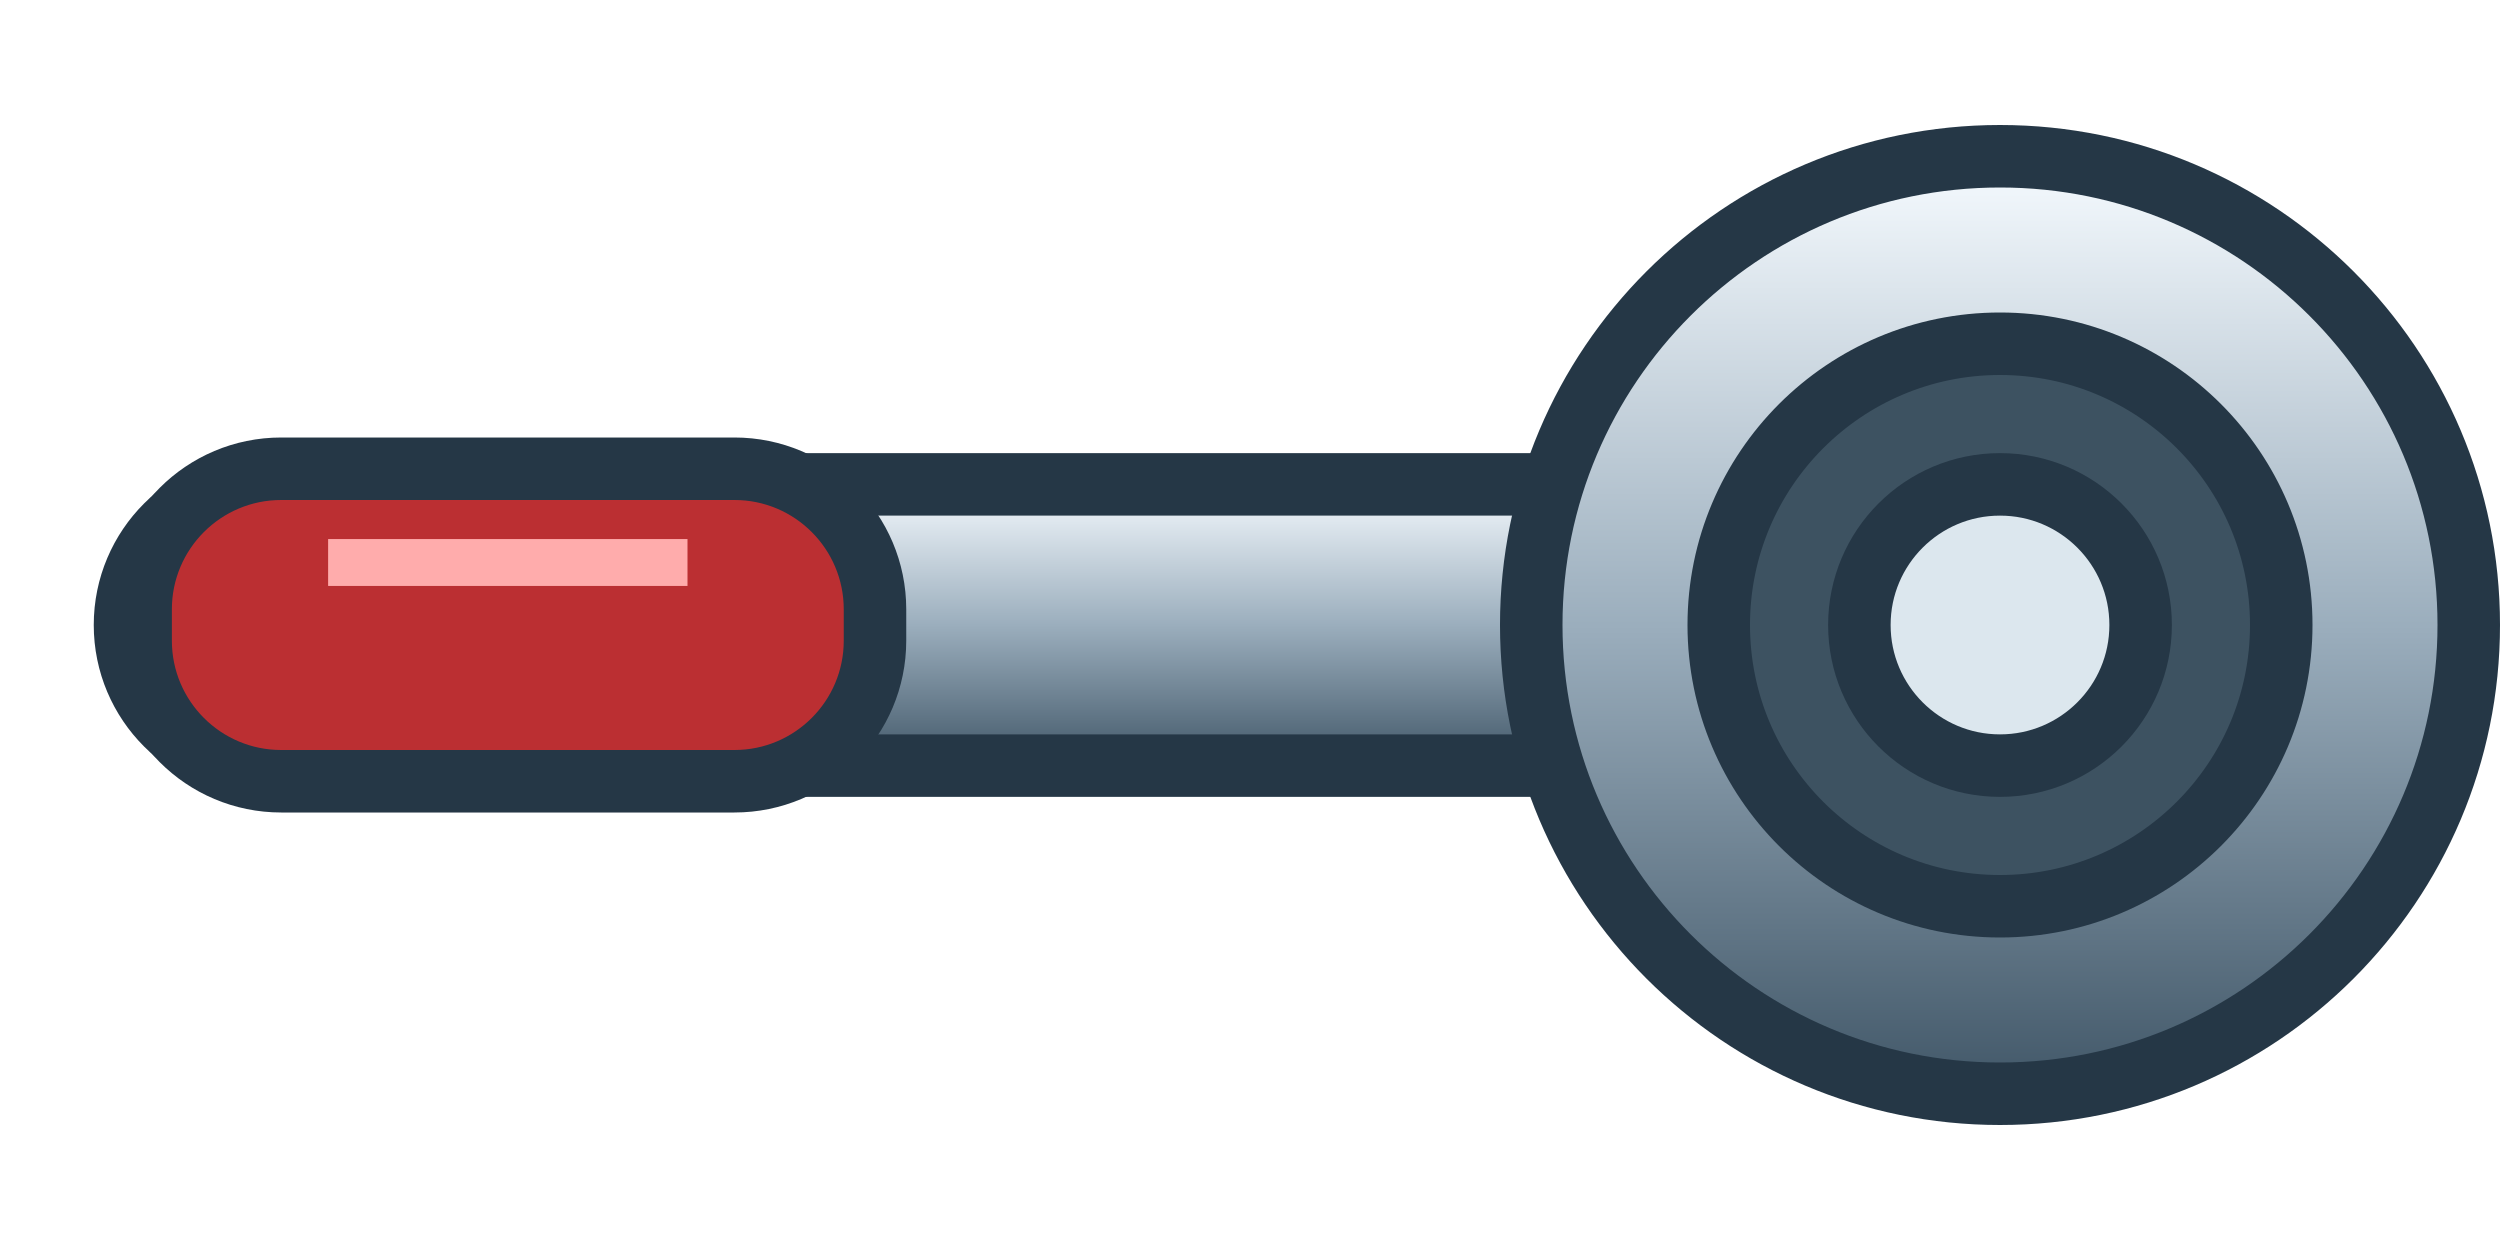
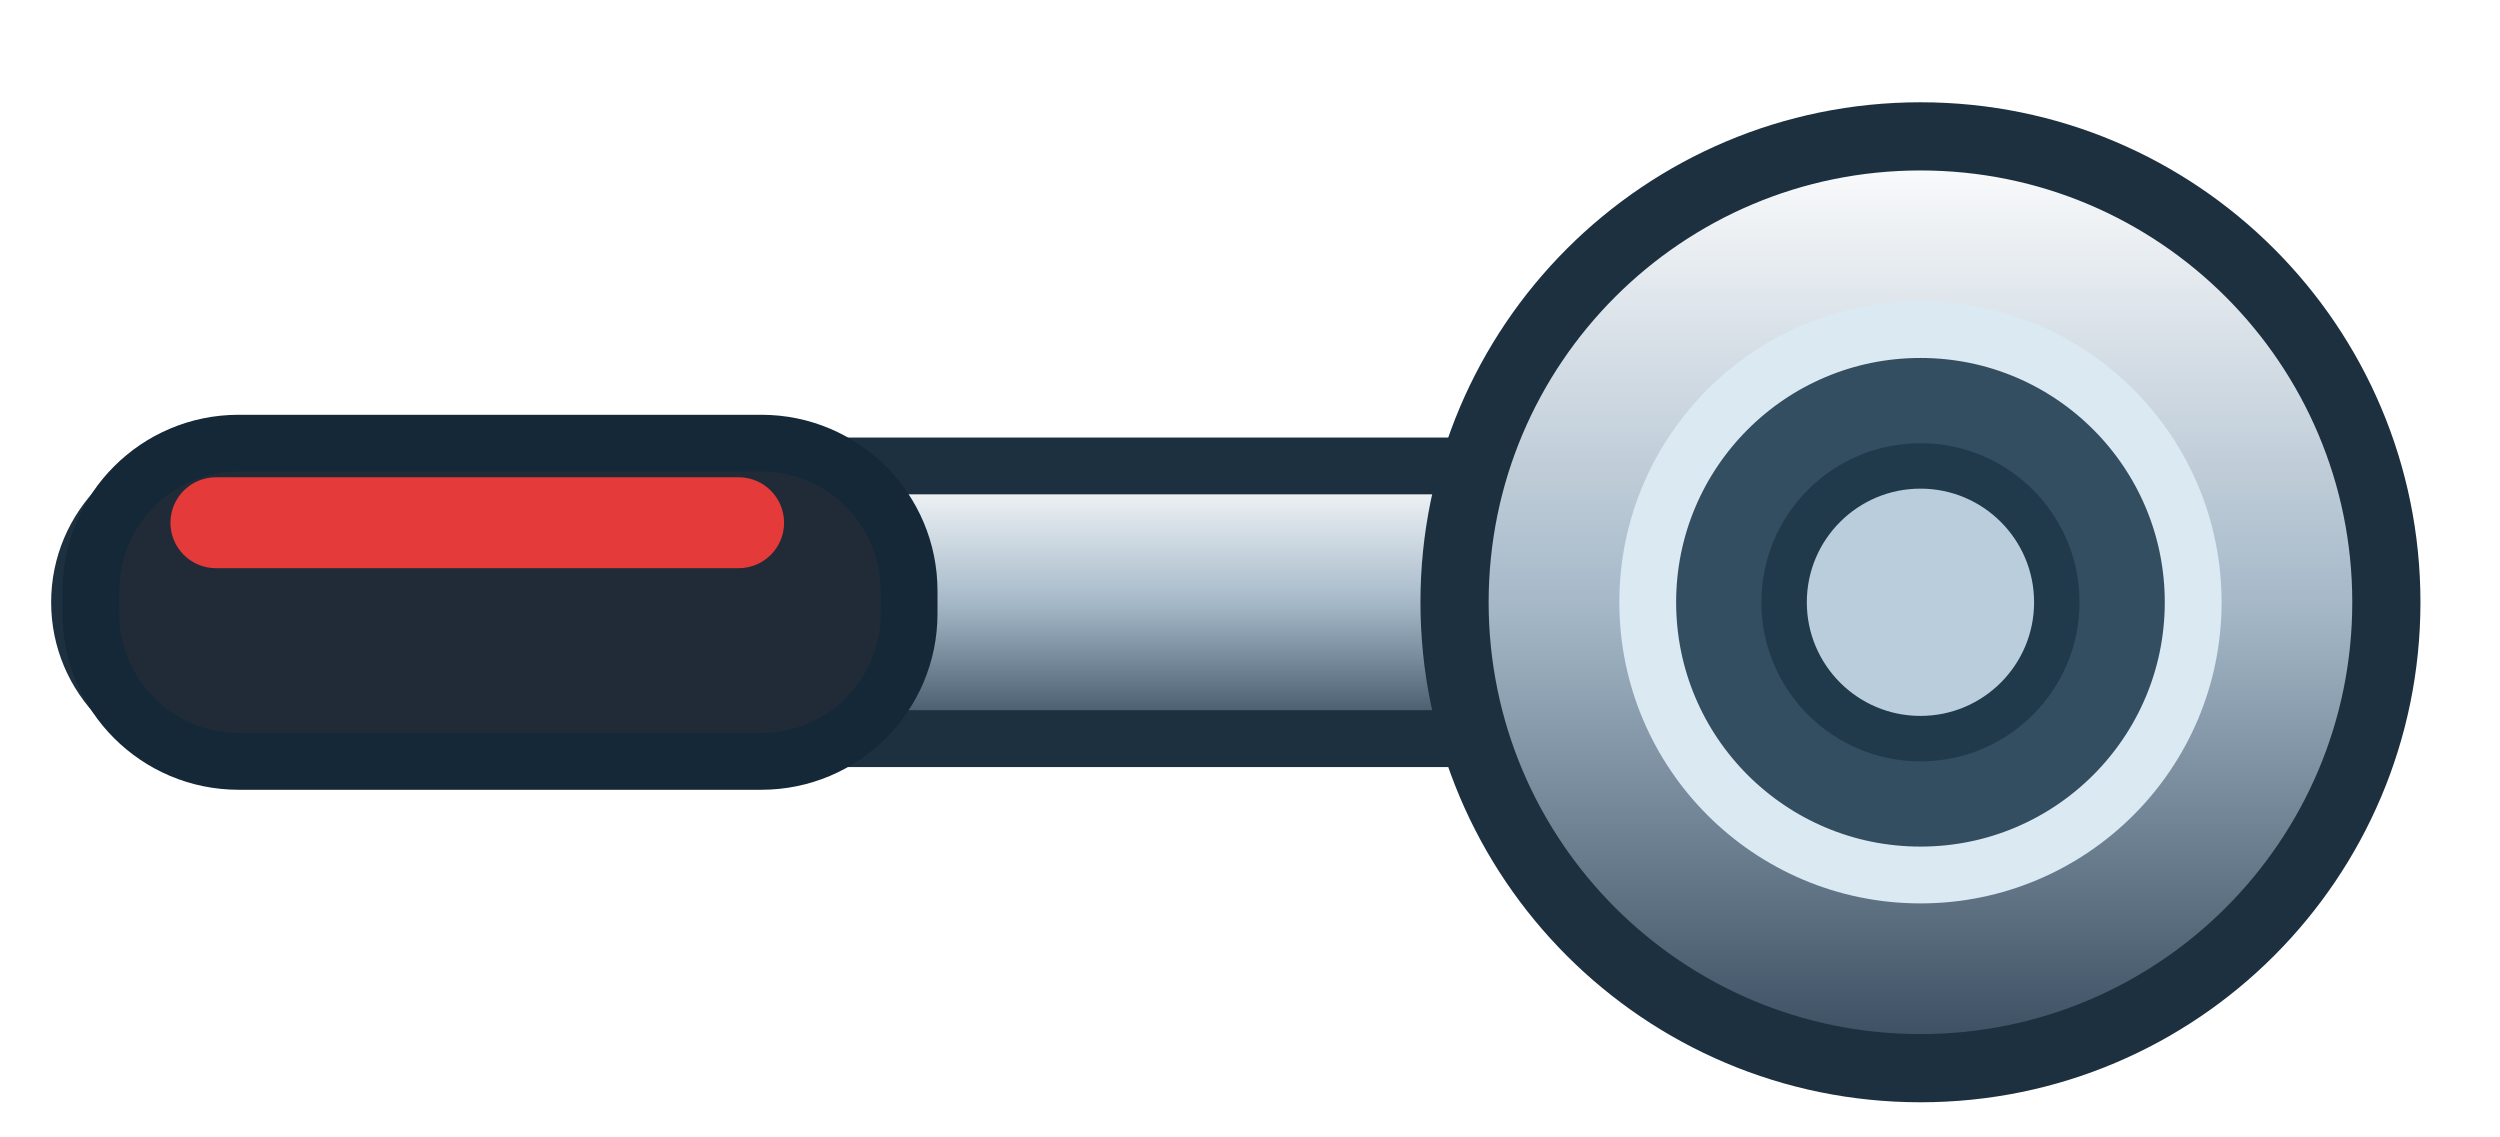
- <svg xmlns="http://www.w3.org/2000/svg" viewBox="0 0 160 80">
+ <svg xmlns="http://www.w3.org/2000/svg" viewBox="0 0 220 100">
  <defs>
-     <linearGradient id="m" x2="0" y2="1">
-       <stop stop-color="#f6fbff" />
-       <stop offset=".5" stop-color="#9baebd" />
-       <stop offset="1" stop-color="#415768" />
+     <linearGradient id="s" x2="0" y2="1">
+       <stop stop-color="#fff" />
+       <stop offset=".5" stop-color="#a6b9c9" />
+       <stop offset="1" stop-color="#35495c" />
    </linearGradient>
  </defs>
-   <g stroke="#253746" stroke-width="4">
-     <rect x="8" y="31" width="112" height="18" rx="9" fill="url(#m)" />
-     <rect x="9" y="30" width="47" height="20" rx="9" fill="#bb2f32" />
-     <circle cx="128" cy="40" r="30" fill="url(#m)" />
-     <circle cx="128" cy="40" r="18" fill="#3d5261" />
-     <circle cx="128" cy="40" r="9" fill="#dce7ee" />
-   </g>
-   <path d="M21 36H44" stroke="#ffacac" stroke-width="3" />
+   <rect x="7" y="41" width="160" height="24" rx="12" fill="url(#s)" stroke="#1d3040" stroke-width="5" />
+   <rect x="8" y="39" width="72" height="28" rx="13" fill="#202b37" stroke="#152838" stroke-width="5" />
+   <rect x="15" y="42" width="54" height="8" rx="4" fill="#e43a39" />
+   <circle cx="169" cy="53" r="41" fill="url(#s)" stroke="#1d3040" stroke-width="6" />
+   <circle cx="169" cy="53" r="24" fill="#344e61" stroke="#dae9f2" stroke-width="5" />
+   <circle cx="169" cy="53" r="12" fill="#b9cddd" stroke="#203a4c" stroke-width="4" />
</svg>
